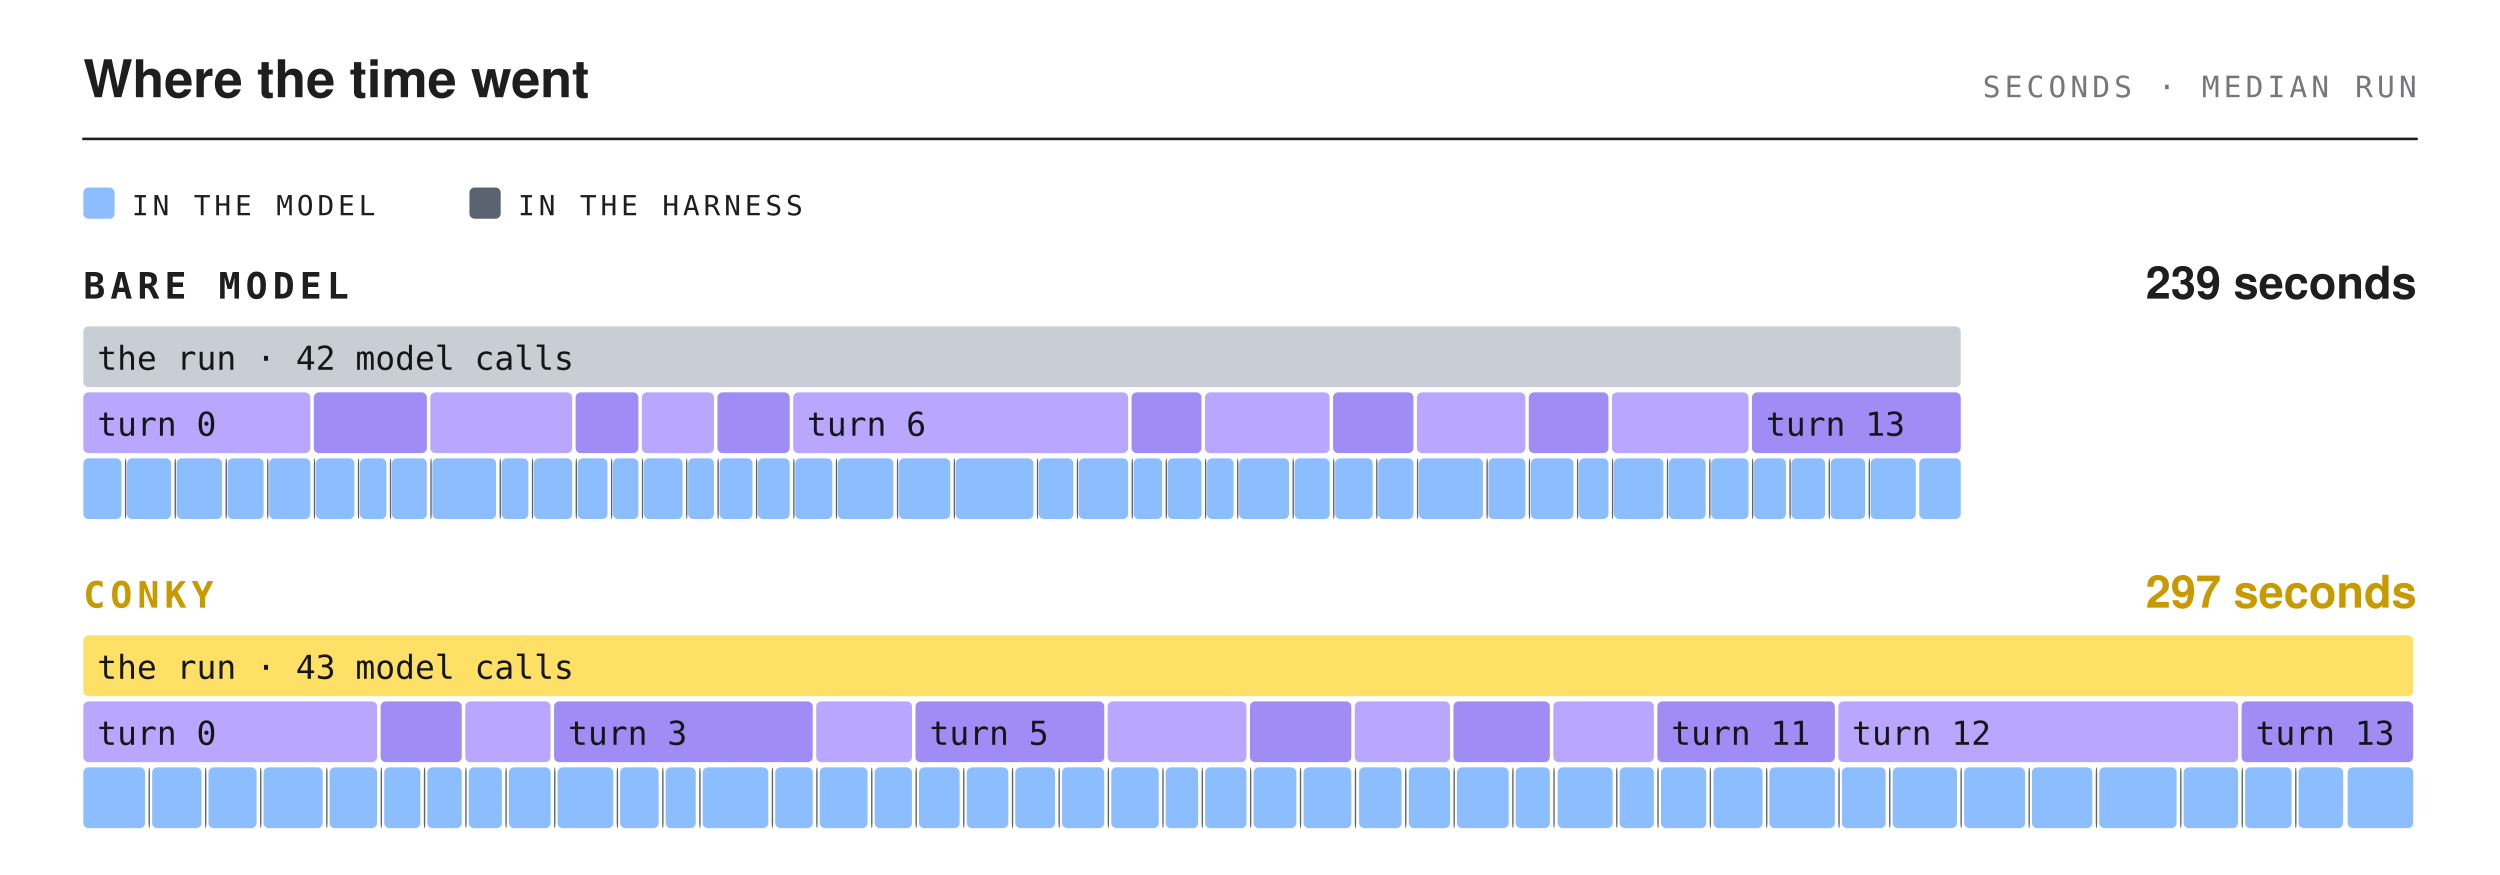
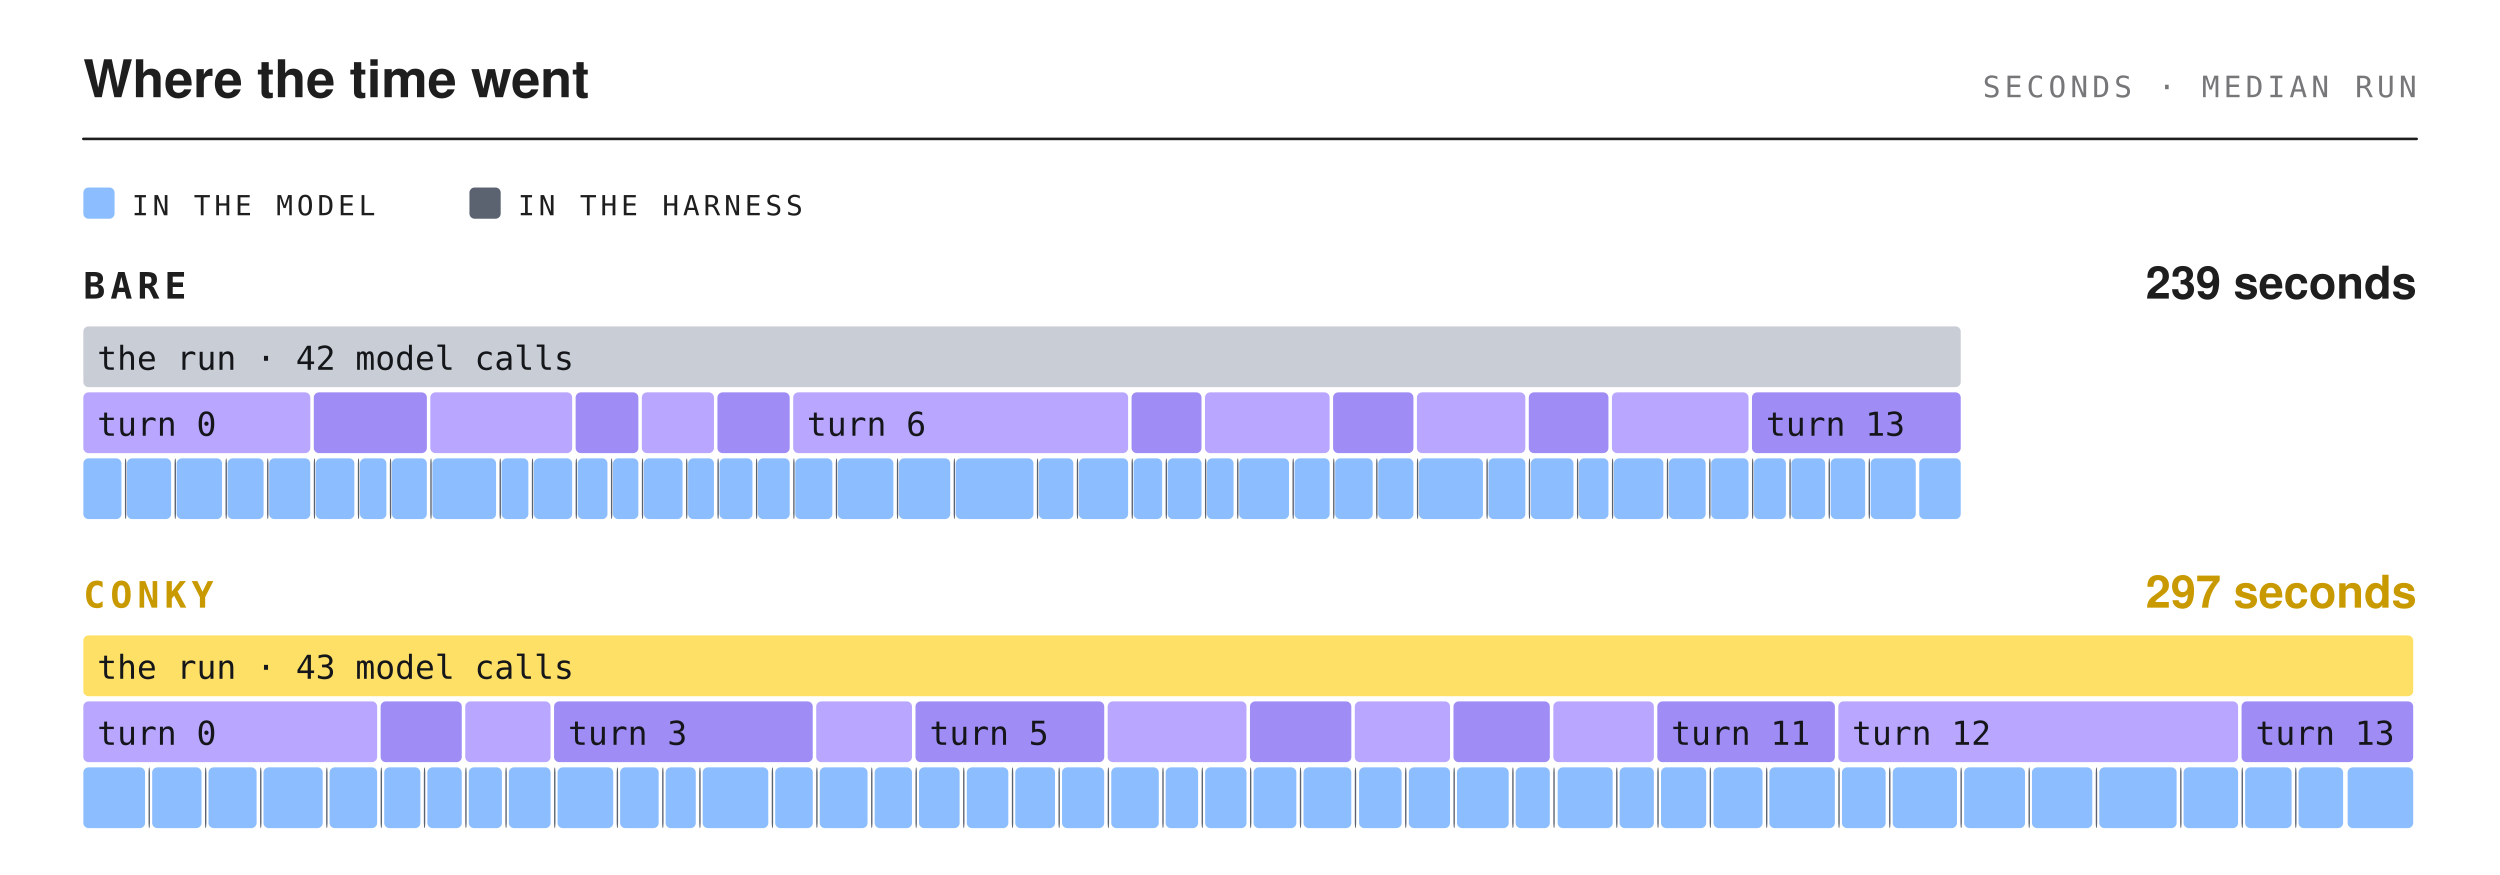
<svg xmlns="http://www.w3.org/2000/svg" width="720" height="252" viewBox="0 0 720 252" role="img" aria-label="Flame graphs of the time each harness took: run, turn, model or harness.">
  <defs>
    <pattern id="dots" width="4" height="4" patternUnits="userSpaceOnUse">
      <path d="M0 0h1v1h-1z" fill="#1E1E1E" shape-rendering="crispEdges" />
    </pattern>
    <pattern id="dense" width="4" height="4" patternUnits="userSpaceOnUse">
      <path d="M0 0h1v1h-1zM2 2h1v1h-1z" fill="#1E1E1E" shape-rendering="crispEdges" />
    </pattern>
    <pattern id="dense-accent" width="4" height="4" patternUnits="userSpaceOnUse">
      <path d="M0 0h1v1h-1zM2 2h1v1h-1z" fill="#C99A00" shape-rendering="crispEdges" />
    </pattern>
  </defs>
  <text x="24.0" y="28.0" font-family="-apple-system, BlinkMacSystemFont, 'Segoe UI', Helvetica, Arial, sans-serif" font-size="15" font-weight="bold" text-anchor="start" fill="#1E1E1E">Where the time went</text>
  <text x="696.0" y="28.0" font-family="ui-monospace, SFMono-Regular, Menlo, Consolas, monospace" font-size="8.5" font-weight="normal" text-anchor="end" fill="#77777A" letter-spacing="0.14em">SECONDS · MEDIAN RUN</text>
  <line x1="24.0" y1="40.0" x2="696.0" y2="40.0" stroke="#1E1E1E" stroke-width="0.75" stroke-linecap="round" />
  <rect x="24.0" y="54.0" width="9" height="9" rx="1.5" fill="#8CBEFF" />
  <text x="38.0" y="62.0" font-family="ui-monospace, SFMono-Regular, Menlo, Consolas, monospace" font-size="8" font-weight="normal" text-anchor="start" fill="#1E1E1E" letter-spacing="0.14em">IN THE MODEL</text>
  <rect x="135.2" y="54.0" width="9" height="9" rx="1.5" fill="#5B6370" />
  <text x="149.2" y="62.0" font-family="ui-monospace, SFMono-Regular, Menlo, Consolas, monospace" font-size="8" font-weight="normal" text-anchor="start" fill="#1E1E1E" letter-spacing="0.14em">IN THE HARNESS</text>
-   <text x="24.0" y="86.0" font-family="ui-monospace, SFMono-Regular, Menlo, Consolas, monospace" font-size="10.5" font-weight="bold" text-anchor="start" fill="#1E1E1E" letter-spacing="0.14em">BARE MODEL</text>
+   <text x="24.0" y="86.0" font-family="ui-monospace, SFMono-Regular, Menlo, Consolas, monospace" font-size="10.5" font-weight="bold" text-anchor="start" fill="#1E1E1E" letter-spacing="0.14em">BARE</text>
  <text x="696.0" y="86.0" font-family="-apple-system, BlinkMacSystemFont, 'Segoe UI', Helvetica, Arial, sans-serif" font-size="13" font-weight="bold" text-anchor="end" fill="#1E1E1E">239 seconds</text>
  <rect x="24.00" y="94.0" width="540.69" height="17.5" rx="1.5" fill="#C9CDD6" />
  <text x="28.0" y="106.5" font-family="ui-monospace, SFMono-Regular, Menlo, Consolas, monospace" font-size="9.5" fill="#14161A">the run · 42 model calls</text>
  <rect x="24.00" y="113.0" width="65.37" height="17.5" rx="1.5" fill="#B8A6FF" />
  <text x="28.0" y="125.5" font-family="ui-monospace, SFMono-Regular, Menlo, Consolas, monospace" font-size="9.5" fill="#14161A">turn 0</text>
  <rect x="24.00" y="132.0" width="10.98" height="17.5" rx="1.5" fill="#8CBEFF" />
  <rect x="35.98" y="132.0" width="0.40" height="17.5" rx="1.5" fill="#5B6370" />
  <rect x="36.57" y="132.0" width="12.71" height="17.5" rx="1.5" fill="#8CBEFF" />
  <rect x="50.28" y="132.0" width="0.40" height="17.5" rx="1.5" fill="#5B6370" />
  <rect x="50.87" y="132.0" width="13.08" height="17.5" rx="1.5" fill="#8CBEFF" />
  <rect x="64.95" y="132.0" width="0.40" height="17.5" rx="1.5" fill="#5B6370" />
  <rect x="65.54" y="132.0" width="10.38" height="17.5" rx="1.5" fill="#8CBEFF" />
  <rect x="76.92" y="132.0" width="0.40" height="17.5" rx="1.5" fill="#5B6370" />
  <rect x="77.51" y="132.0" width="11.85" height="17.5" rx="1.5" fill="#8CBEFF" />
  <rect x="90.37" y="113.0" width="32.57" height="17.5" rx="1.5" fill="#9F8CF5" />
  <rect x="90.37" y="132.0" width="0.40" height="17.5" rx="1.5" fill="#5B6370" />
  <rect x="90.95" y="132.0" width="11.11" height="17.5" rx="1.5" fill="#8CBEFF" />
  <rect x="103.06" y="132.0" width="0.40" height="17.5" rx="1.5" fill="#5B6370" />
  <rect x="103.67" y="132.0" width="7.61" height="17.5" rx="1.5" fill="#8CBEFF" />
  <rect x="112.28" y="132.0" width="0.40" height="17.5" rx="1.5" fill="#5B6370" />
  <rect x="112.86" y="132.0" width="10.07" height="17.5" rx="1.5" fill="#8CBEFF" />
  <rect x="123.93" y="113.0" width="40.85" height="17.5" rx="1.5" fill="#B8A6FF" />
  <rect x="123.93" y="132.0" width="0.40" height="17.5" rx="1.5" fill="#5B6370" />
  <rect x="124.53" y="132.0" width="18.34" height="17.5" rx="1.5" fill="#8CBEFF" />
  <rect x="143.87" y="132.0" width="0.40" height="17.5" rx="1.5" fill="#5B6370" />
  <rect x="144.45" y="132.0" width="7.72" height="17.5" rx="1.5" fill="#8CBEFF" />
  <rect x="153.17" y="132.0" width="0.40" height="17.5" rx="1.5" fill="#5B6370" />
  <rect x="153.76" y="132.0" width="11.02" height="17.5" rx="1.5" fill="#8CBEFF" />
  <rect x="165.78" y="113.0" width="18.07" height="17.5" rx="1.5" fill="#9F8CF5" />
  <rect x="165.78" y="132.0" width="0.40" height="17.5" rx="1.5" fill="#5B6370" />
  <rect x="166.38" y="132.0" width="8.57" height="17.5" rx="1.5" fill="#8CBEFF" />
  <rect x="175.95" y="132.0" width="0.40" height="17.5" rx="1.5" fill="#5B6370" />
  <rect x="176.54" y="132.0" width="7.31" height="17.5" rx="1.5" fill="#8CBEFF" />
  <rect x="184.85" y="113.0" width="20.77" height="17.5" rx="1.5" fill="#B8A6FF" />
  <rect x="184.85" y="132.0" width="0.40" height="17.5" rx="1.5" fill="#5B6370" />
  <rect x="185.44" y="132.0" width="11.14" height="17.5" rx="1.5" fill="#8CBEFF" />
  <rect x="197.58" y="132.0" width="0.40" height="17.5" rx="1.5" fill="#5B6370" />
  <rect x="198.17" y="132.0" width="7.45" height="17.5" rx="1.5" fill="#8CBEFF" />
  <rect x="206.62" y="113.0" width="20.81" height="17.5" rx="1.5" fill="#9F8CF5" />
  <rect x="206.62" y="132.0" width="0.40" height="17.5" rx="1.5" fill="#5B6370" />
  <rect x="207.22" y="132.0" width="9.49" height="17.5" rx="1.5" fill="#8CBEFF" />
  <rect x="217.71" y="132.0" width="0.40" height="17.5" rx="1.5" fill="#5B6370" />
  <rect x="218.30" y="132.0" width="9.14" height="17.5" rx="1.5" fill="#8CBEFF" />
  <rect x="228.44" y="113.0" width="96.46" height="17.5" rx="1.5" fill="#B8A6FF" />
  <text x="232.4" y="125.5" font-family="ui-monospace, SFMono-Regular, Menlo, Consolas, monospace" font-size="9.5" fill="#14161A">turn 6</text>
  <rect x="228.44" y="132.0" width="0.40" height="17.5" rx="1.5" fill="#5B6370" />
  <rect x="229.03" y="132.0" width="10.68" height="17.5" rx="1.5" fill="#8CBEFF" />
  <rect x="240.71" y="132.0" width="0.40" height="17.5" rx="1.5" fill="#5B6370" />
  <rect x="241.30" y="132.0" width="16.00" height="17.5" rx="1.5" fill="#8CBEFF" />
  <rect x="258.30" y="132.0" width="0.40" height="17.5" rx="1.5" fill="#5B6370" />
  <rect x="258.90" y="132.0" width="14.77" height="17.5" rx="1.5" fill="#8CBEFF" />
  <rect x="274.66" y="132.0" width="0.40" height="17.5" rx="1.5" fill="#5B6370" />
  <rect x="275.25" y="132.0" width="22.38" height="17.5" rx="1.5" fill="#8CBEFF" />
  <rect x="298.62" y="132.0" width="0.40" height="17.5" rx="1.5" fill="#5B6370" />
  <rect x="299.20" y="132.0" width="9.92" height="17.5" rx="1.5" fill="#8CBEFF" />
  <rect x="310.12" y="132.0" width="0.40" height="17.5" rx="1.5" fill="#5B6370" />
  <rect x="310.71" y="132.0" width="14.19" height="17.5" rx="1.5" fill="#8CBEFF" />
  <rect x="325.89" y="113.0" width="20.14" height="17.5" rx="1.5" fill="#9F8CF5" />
  <rect x="325.89" y="132.0" width="0.40" height="17.5" rx="1.5" fill="#5B6370" />
  <rect x="326.48" y="132.0" width="8.22" height="17.5" rx="1.5" fill="#8CBEFF" />
  <rect x="335.70" y="132.0" width="0.40" height="17.5" rx="1.5" fill="#5B6370" />
  <rect x="336.29" y="132.0" width="9.75" height="17.5" rx="1.5" fill="#8CBEFF" />
  <rect x="347.03" y="113.0" width="35.90" height="17.5" rx="1.5" fill="#B8A6FF" />
  <rect x="347.03" y="132.0" width="0.40" height="17.5" rx="1.5" fill="#5B6370" />
  <rect x="347.62" y="132.0" width="7.65" height="17.5" rx="1.5" fill="#8CBEFF" />
  <rect x="356.28" y="132.0" width="0.40" height="17.5" rx="1.5" fill="#5B6370" />
  <rect x="356.87" y="132.0" width="14.37" height="17.5" rx="1.5" fill="#8CBEFF" />
  <rect x="372.24" y="132.0" width="0.40" height="17.5" rx="1.5" fill="#5B6370" />
  <rect x="372.83" y="132.0" width="10.11" height="17.5" rx="1.5" fill="#8CBEFF" />
  <rect x="383.93" y="113.0" width="23.14" height="17.5" rx="1.5" fill="#9F8CF5" />
  <rect x="383.93" y="132.0" width="0.40" height="17.5" rx="1.5" fill="#5B6370" />
  <rect x="384.52" y="132.0" width="10.82" height="17.5" rx="1.5" fill="#8CBEFF" />
  <rect x="396.33" y="132.0" width="0.40" height="17.5" rx="1.5" fill="#5B6370" />
  <rect x="396.92" y="132.0" width="10.15" height="17.5" rx="1.5" fill="#8CBEFF" />
  <rect x="408.07" y="113.0" width="31.22" height="17.5" rx="1.5" fill="#B8A6FF" />
  <rect x="408.07" y="132.0" width="0.40" height="17.5" rx="1.5" fill="#5B6370" />
  <rect x="408.66" y="132.0" width="18.43" height="17.5" rx="1.5" fill="#8CBEFF" />
  <rect x="428.09" y="132.0" width="0.40" height="17.5" rx="1.5" fill="#5B6370" />
  <rect x="428.68" y="132.0" width="10.62" height="17.5" rx="1.5" fill="#8CBEFF" />
  <rect x="440.29" y="113.0" width="22.94" height="17.5" rx="1.5" fill="#9F8CF5" />
  <rect x="440.29" y="132.0" width="0.40" height="17.5" rx="1.5" fill="#5B6370" />
  <rect x="440.89" y="132.0" width="12.27" height="17.5" rx="1.5" fill="#8CBEFF" />
  <rect x="454.16" y="132.0" width="0.40" height="17.5" rx="1.5" fill="#5B6370" />
  <rect x="454.75" y="132.0" width="8.48" height="17.5" rx="1.5" fill="#8CBEFF" />
  <rect x="464.23" y="113.0" width="39.34" height="17.5" rx="1.5" fill="#B8A6FF" />
  <rect x="464.23" y="132.0" width="0.40" height="17.5" rx="1.5" fill="#5B6370" />
  <rect x="464.82" y="132.0" width="14.23" height="17.5" rx="1.5" fill="#8CBEFF" />
  <rect x="480.05" y="132.0" width="0.40" height="17.5" rx="1.5" fill="#5B6370" />
  <rect x="480.63" y="132.0" width="10.59" height="17.5" rx="1.5" fill="#8CBEFF" />
  <rect x="492.23" y="132.0" width="0.40" height="17.5" rx="1.5" fill="#5B6370" />
  <rect x="492.82" y="132.0" width="10.75" height="17.5" rx="1.5" fill="#8CBEFF" />
  <rect x="504.57" y="113.0" width="60.12" height="17.5" rx="1.5" fill="#9F8CF5" />
  <text x="508.6" y="125.5" font-family="ui-monospace, SFMono-Regular, Menlo, Consolas, monospace" font-size="9.5" fill="#14161A">turn 13</text>
  <rect x="504.57" y="132.0" width="0.40" height="17.5" rx="1.5" fill="#5B6370" />
  <rect x="505.16" y="132.0" width="9.18" height="17.5" rx="1.5" fill="#8CBEFF" />
  <rect x="515.34" y="132.0" width="0.40" height="17.5" rx="1.5" fill="#5B6370" />
  <rect x="515.92" y="132.0" width="9.71" height="17.5" rx="1.5" fill="#8CBEFF" />
  <rect x="526.63" y="132.0" width="0.40" height="17.5" rx="1.5" fill="#5B6370" />
  <rect x="527.23" y="132.0" width="9.94" height="17.5" rx="1.5" fill="#8CBEFF" />
  <rect x="538.16" y="132.0" width="0.40" height="17.5" rx="1.5" fill="#5B6370" />
  <rect x="538.75" y="132.0" width="12.99" height="17.5" rx="1.5" fill="#8CBEFF" />
  <rect x="552.74" y="132.0" width="11.95" height="17.5" rx="1.5" fill="#8CBEFF" />
  <text x="24.0" y="175.0" font-family="ui-monospace, SFMono-Regular, Menlo, Consolas, monospace" font-size="10.5" font-weight="bold" text-anchor="start" fill="#C99A00" letter-spacing="0.14em">CONKY</text>
  <text x="696.0" y="175.0" font-family="-apple-system, BlinkMacSystemFont, 'Segoe UI', Helvetica, Arial, sans-serif" font-size="13" font-weight="bold" text-anchor="end" fill="#C99A00">297 seconds</text>
  <rect x="24.00" y="183.0" width="671.00" height="17.5" rx="1.5" fill="#FFE066" />
  <text x="28.0" y="195.5" font-family="ui-monospace, SFMono-Regular, Menlo, Consolas, monospace" font-size="9.5" fill="#14161A">the run · 43 model calls</text>
  <rect x="24.00" y="202.0" width="84.62" height="17.5" rx="1.5" fill="#B8A6FF" />
  <text x="28.0" y="214.5" font-family="ui-monospace, SFMono-Regular, Menlo, Consolas, monospace" font-size="9.5" fill="#14161A">turn 0</text>
  <rect x="24.00" y="221.0" width="17.78" height="17.5" rx="1.5" fill="#8CBEFF" />
  <rect x="42.78" y="221.0" width="0.40" height="17.5" rx="1.5" fill="#5B6370" />
  <rect x="43.82" y="221.0" width="14.22" height="17.5" rx="1.5" fill="#8CBEFF" />
  <rect x="59.04" y="221.0" width="0.40" height="17.5" rx="1.5" fill="#5B6370" />
  <rect x="60.05" y="221.0" width="13.85" height="17.5" rx="1.5" fill="#8CBEFF" />
  <rect x="74.90" y="221.0" width="0.40" height="17.5" rx="1.5" fill="#5B6370" />
  <rect x="75.89" y="221.0" width="17.05" height="17.5" rx="1.5" fill="#8CBEFF" />
  <rect x="93.93" y="221.0" width="0.40" height="17.5" rx="1.5" fill="#5B6370" />
  <rect x="94.92" y="221.0" width="13.70" height="17.5" rx="1.5" fill="#8CBEFF" />
  <rect x="109.62" y="202.0" width="23.37" height="17.5" rx="1.5" fill="#9F8CF5" />
  <rect x="109.62" y="221.0" width="0.40" height="17.5" rx="1.5" fill="#5B6370" />
  <rect x="110.65" y="221.0" width="10.42" height="17.5" rx="1.5" fill="#8CBEFF" />
  <rect x="122.07" y="221.0" width="0.40" height="17.5" rx="1.5" fill="#5B6370" />
  <rect x="123.08" y="221.0" width="9.91" height="17.5" rx="1.5" fill="#8CBEFF" />
  <rect x="133.99" y="202.0" width="24.57" height="17.5" rx="1.5" fill="#B8A6FF" />
  <rect x="133.99" y="221.0" width="0.40" height="17.5" rx="1.5" fill="#5B6370" />
  <rect x="135.00" y="221.0" width="9.55" height="17.5" rx="1.5" fill="#8CBEFF" />
  <rect x="145.55" y="221.0" width="0.40" height="17.5" rx="1.5" fill="#5B6370" />
  <rect x="146.54" y="221.0" width="12.03" height="17.5" rx="1.5" fill="#8CBEFF" />
  <rect x="159.57" y="202.0" width="74.50" height="17.5" rx="1.5" fill="#9F8CF5" />
  <text x="163.6" y="214.5" font-family="ui-monospace, SFMono-Regular, Menlo, Consolas, monospace" font-size="9.5" fill="#14161A">turn 3</text>
  <rect x="159.57" y="221.0" width="0.40" height="17.5" rx="1.5" fill="#5B6370" />
  <rect x="160.58" y="221.0" width="16.03" height="17.5" rx="1.5" fill="#8CBEFF" />
  <rect x="177.61" y="221.0" width="0.40" height="17.5" rx="1.5" fill="#5B6370" />
  <rect x="178.59" y="221.0" width="11.11" height="17.5" rx="1.5" fill="#8CBEFF" />
  <rect x="190.70" y="221.0" width="0.40" height="17.5" rx="1.5" fill="#5B6370" />
  <rect x="191.70" y="221.0" width="8.68" height="17.5" rx="1.5" fill="#8CBEFF" />
  <rect x="201.38" y="221.0" width="0.40" height="17.5" rx="1.5" fill="#5B6370" />
  <rect x="202.37" y="221.0" width="18.90" height="17.5" rx="1.5" fill="#8CBEFF" />
  <rect x="222.26" y="221.0" width="0.40" height="17.5" rx="1.5" fill="#5B6370" />
  <rect x="223.26" y="221.0" width="10.82" height="17.5" rx="1.5" fill="#8CBEFF" />
  <rect x="235.07" y="202.0" width="27.58" height="17.5" rx="1.5" fill="#B8A6FF" />
  <rect x="235.07" y="221.0" width="0.40" height="17.5" rx="1.5" fill="#5B6370" />
  <rect x="236.08" y="221.0" width="13.78" height="17.5" rx="1.5" fill="#8CBEFF" />
  <rect x="250.87" y="221.0" width="0.40" height="17.5" rx="1.5" fill="#5B6370" />
  <rect x="251.90" y="221.0" width="10.75" height="17.5" rx="1.5" fill="#8CBEFF" />
  <rect x="263.66" y="202.0" width="54.36" height="17.5" rx="1.5" fill="#9F8CF5" />
  <text x="267.7" y="214.5" font-family="ui-monospace, SFMono-Regular, Menlo, Consolas, monospace" font-size="9.5" fill="#14161A">turn 5</text>
  <rect x="263.66" y="221.0" width="0.40" height="17.5" rx="1.5" fill="#5B6370" />
  <rect x="264.67" y="221.0" width="11.70" height="17.5" rx="1.5" fill="#8CBEFF" />
  <rect x="277.37" y="221.0" width="0.40" height="17.5" rx="1.5" fill="#5B6370" />
  <rect x="278.44" y="221.0" width="11.96" height="17.5" rx="1.5" fill="#8CBEFF" />
  <rect x="291.41" y="221.0" width="0.40" height="17.5" rx="1.5" fill="#5B6370" />
  <rect x="292.40" y="221.0" width="11.45" height="17.5" rx="1.5" fill="#8CBEFF" />
  <rect x="304.84" y="221.0" width="0.40" height="17.5" rx="1.5" fill="#5B6370" />
  <rect x="305.86" y="221.0" width="12.15" height="17.5" rx="1.5" fill="#8CBEFF" />
  <rect x="319.01" y="202.0" width="39.97" height="17.5" rx="1.5" fill="#B8A6FF" />
  <rect x="319.01" y="221.0" width="0.40" height="17.5" rx="1.5" fill="#5B6370" />
  <rect x="320.04" y="221.0" width="13.69" height="17.5" rx="1.5" fill="#8CBEFF" />
  <rect x="334.74" y="221.0" width="0.40" height="17.5" rx="1.5" fill="#5B6370" />
  <rect x="335.71" y="221.0" width="9.35" height="17.5" rx="1.5" fill="#8CBEFF" />
  <rect x="346.06" y="221.0" width="0.40" height="17.5" rx="1.5" fill="#5B6370" />
  <rect x="347.08" y="221.0" width="11.91" height="17.5" rx="1.5" fill="#8CBEFF" />
  <rect x="359.99" y="202.0" width="29.19" height="17.5" rx="1.5" fill="#9F8CF5" />
  <rect x="359.99" y="221.0" width="0.40" height="17.5" rx="1.5" fill="#5B6370" />
  <rect x="361.03" y="221.0" width="12.32" height="17.5" rx="1.5" fill="#8CBEFF" />
  <rect x="374.35" y="221.0" width="0.40" height="17.5" rx="1.5" fill="#5B6370" />
  <rect x="375.41" y="221.0" width="13.76" height="17.5" rx="1.5" fill="#8CBEFF" />
  <rect x="390.18" y="202.0" width="27.43" height="17.5" rx="1.5" fill="#B8A6FF" />
  <rect x="390.18" y="221.0" width="0.40" height="17.5" rx="1.5" fill="#5B6370" />
  <rect x="391.42" y="221.0" width="12.24" height="17.5" rx="1.5" fill="#8CBEFF" />
  <rect x="404.66" y="221.0" width="0.40" height="17.5" rx="1.5" fill="#5B6370" />
  <rect x="405.74" y="221.0" width="11.87" height="17.5" rx="1.5" fill="#8CBEFF" />
  <rect x="418.60" y="202.0" width="27.75" height="17.5" rx="1.5" fill="#9F8CF5" />
  <rect x="418.60" y="221.0" width="0.40" height="17.5" rx="1.5" fill="#5B6370" />
  <rect x="419.61" y="221.0" width="14.90" height="17.5" rx="1.5" fill="#8CBEFF" />
  <rect x="435.52" y="221.0" width="0.40" height="17.5" rx="1.5" fill="#5B6370" />
  <rect x="436.51" y="221.0" width="9.84" height="17.5" rx="1.5" fill="#8CBEFF" />
  <rect x="447.36" y="202.0" width="28.95" height="17.5" rx="1.5" fill="#B8A6FF" />
  <rect x="447.36" y="221.0" width="0.40" height="17.5" rx="1.5" fill="#5B6370" />
  <rect x="448.61" y="221.0" width="15.84" height="17.5" rx="1.5" fill="#8CBEFF" />
  <rect x="465.44" y="221.0" width="0.40" height="17.5" rx="1.5" fill="#5B6370" />
  <rect x="466.45" y="221.0" width="9.86" height="17.5" rx="1.5" fill="#8CBEFF" />
  <rect x="477.31" y="202.0" width="51.13" height="17.5" rx="1.5" fill="#9F8CF5" />
  <text x="481.3" y="214.5" font-family="ui-monospace, SFMono-Regular, Menlo, Consolas, monospace" font-size="9.5" fill="#14161A">turn 11</text>
  <rect x="477.31" y="221.0" width="0.40" height="17.5" rx="1.5" fill="#5B6370" />
  <rect x="478.37" y="221.0" width="13.01" height="17.5" rx="1.5" fill="#8CBEFF" />
  <rect x="492.38" y="221.0" width="0.40" height="17.5" rx="1.5" fill="#5B6370" />
  <rect x="493.48" y="221.0" width="14.13" height="17.5" rx="1.5" fill="#8CBEFF" />
  <rect x="508.61" y="221.0" width="0.40" height="17.5" rx="1.5" fill="#5B6370" />
  <rect x="509.58" y="221.0" width="18.86" height="17.5" rx="1.5" fill="#8CBEFF" />
  <rect x="529.44" y="202.0" width="115.13" height="17.5" rx="1.5" fill="#B8A6FF" />
  <text x="533.4" y="214.5" font-family="ui-monospace, SFMono-Regular, Menlo, Consolas, monospace" font-size="9.5" fill="#14161A">turn 12</text>
  <rect x="529.44" y="221.0" width="0.40" height="17.5" rx="1.5" fill="#5B6370" />
  <rect x="530.48" y="221.0" width="12.58" height="17.5" rx="1.5" fill="#8CBEFF" />
  <rect x="544.05" y="221.0" width="0.40" height="17.5" rx="1.5" fill="#5B6370" />
  <rect x="545.10" y="221.0" width="18.51" height="17.5" rx="1.5" fill="#8CBEFF" />
  <rect x="564.61" y="221.0" width="0.40" height="17.5" rx="1.5" fill="#5B6370" />
  <rect x="565.67" y="221.0" width="17.54" height="17.5" rx="1.5" fill="#8CBEFF" />
  <rect x="584.21" y="221.0" width="0.40" height="17.5" rx="1.5" fill="#5B6370" />
  <rect x="585.20" y="221.0" width="17.38" height="17.5" rx="1.5" fill="#8CBEFF" />
  <rect x="603.58" y="221.0" width="0.40" height="17.5" rx="1.5" fill="#5B6370" />
  <rect x="604.59" y="221.0" width="22.28" height="17.5" rx="1.5" fill="#8CBEFF" />
  <rect x="627.88" y="221.0" width="0.40" height="17.5" rx="1.5" fill="#5B6370" />
  <rect x="628.87" y="221.0" width="15.70" height="17.5" rx="1.5" fill="#8CBEFF" />
  <rect x="645.57" y="202.0" width="49.43" height="17.5" rx="1.5" fill="#9F8CF5" />
  <text x="649.6" y="214.5" font-family="ui-monospace, SFMono-Regular, Menlo, Consolas, monospace" font-size="9.5" fill="#14161A">turn 13</text>
  <rect x="645.57" y="221.0" width="0.40" height="17.5" rx="1.5" fill="#5B6370" />
  <rect x="646.59" y="221.0" width="13.39" height="17.5" rx="1.5" fill="#8CBEFF" />
  <rect x="660.99" y="221.0" width="0.40" height="17.5" rx="1.5" fill="#5B6370" />
  <rect x="661.99" y="221.0" width="12.83" height="17.5" rx="1.5" fill="#8CBEFF" />
  <rect x="676.12" y="221.0" width="18.88" height="17.5" rx="1.5" fill="#8CBEFF" />
</svg>
